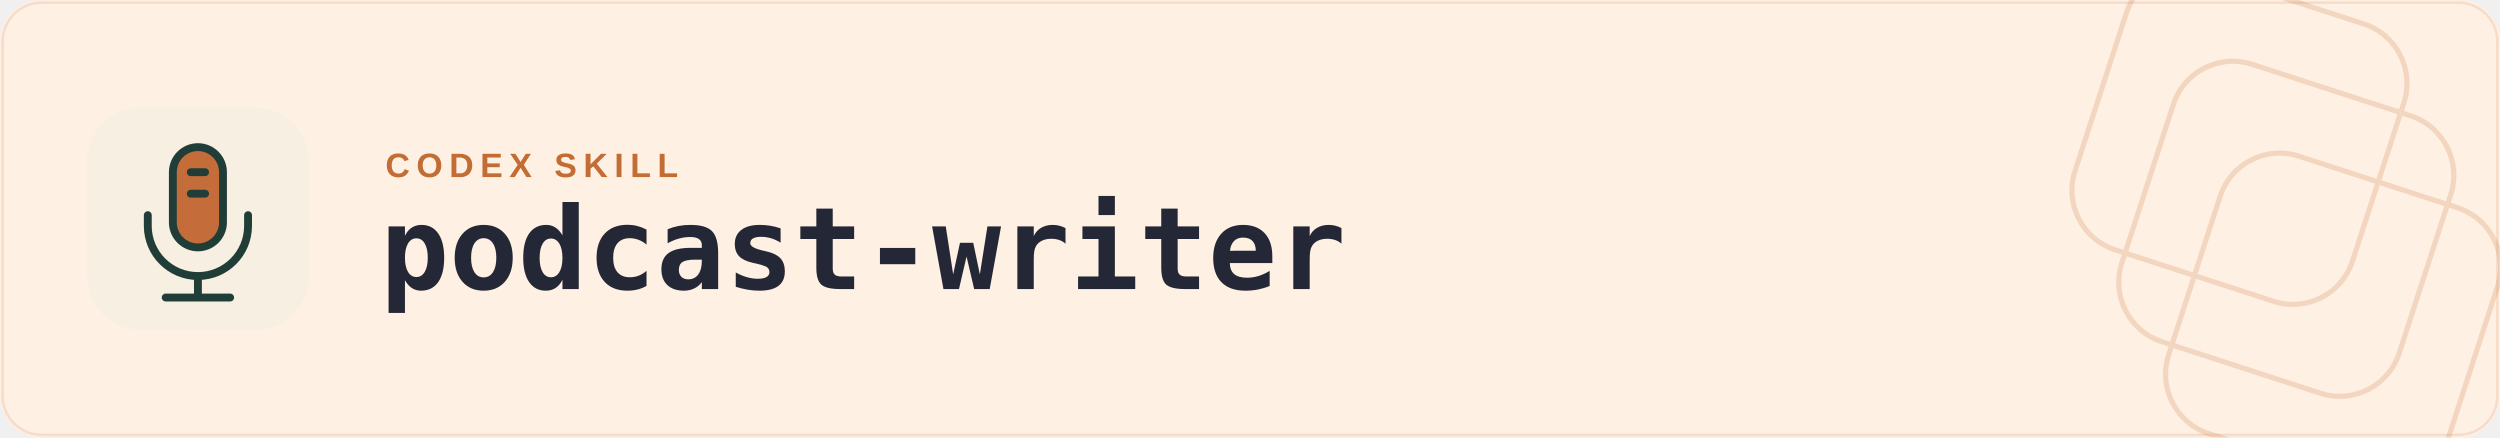
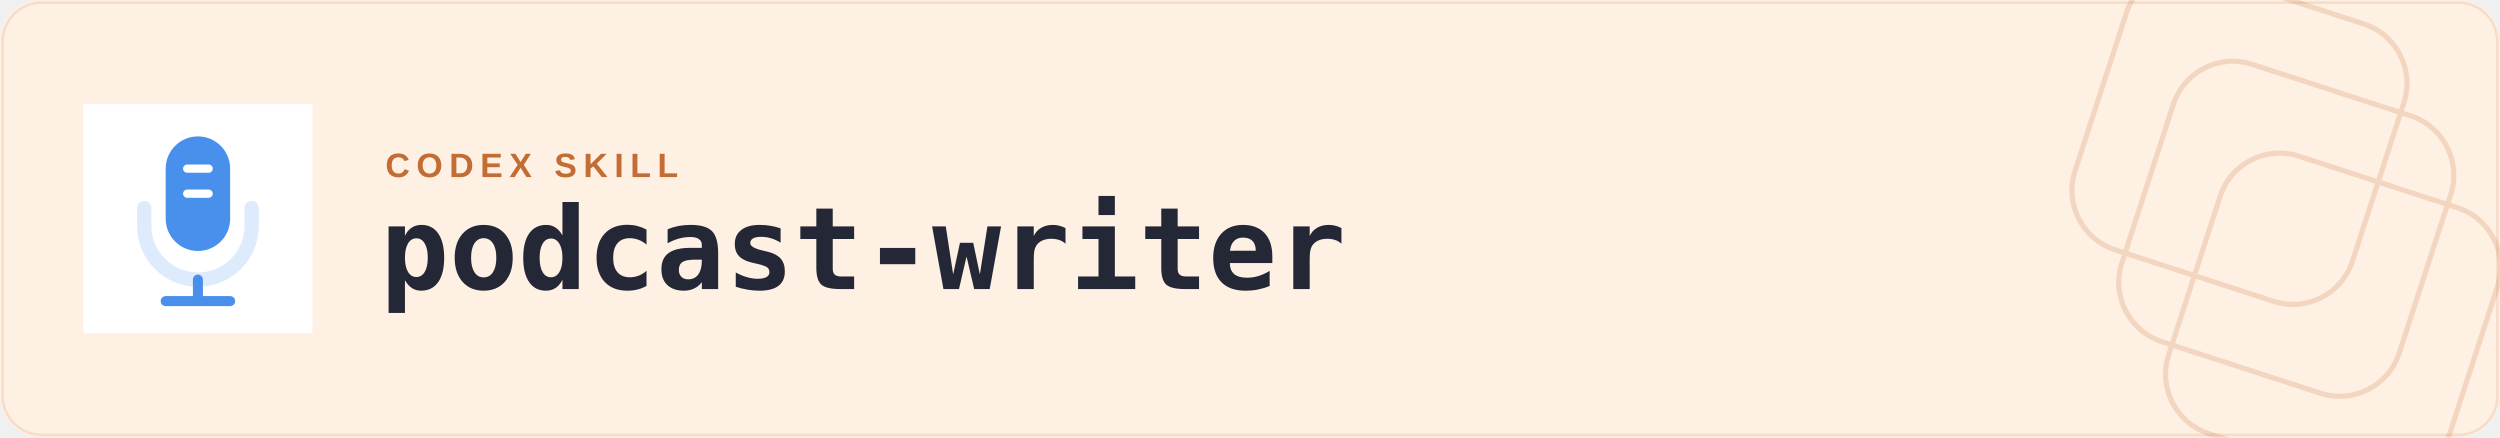
<svg xmlns="http://www.w3.org/2000/svg" width="960" height="168" viewBox="0 0 960 168" role="img" aria-labelledby="label">
  <defs>
    <clipPath id="bounds">
      <rect width="960" height="168" rx="16" />
    </clipPath>
  </defs>
  <g clip-path="url(#bounds)">
    <rect width="960" height="168" fill="#FFF0E4" />
    <rect x="1" y="1" width="958" height="166" rx="15" fill="none" stroke="#C36C34" stroke-opacity=".15" />
    <g fill="none" stroke="#C36C34" stroke-width="2" opacity=".2" transform="translate(824 -18) rotate(18)">
      <rect width="112" height="112" rx="24" />
      <rect x="28" y="28" width="112" height="112" rx="24" />
      <rect x="56" y="56" width="112" height="112" rx="24" />
    </g>
    <svg width="88" height="88" viewBox="0 0 64 64" role="img" aria-labelledby="title" x="32" y="40">
-       <rect x="1" y="1" width="62" height="62" rx="15" fill="#F6EFE2" />
-       <g fill="none" stroke="#203D37" stroke-width="2.2" stroke-linecap="round" stroke-linejoin="round">
-         <rect x="25" y="12" width="14" height="28" rx="7" fill="#C56D3A" />
-         <path d="M18 31v3a14 14 0 0 0 28 0v-3M32 48v6M23 54h18M30 19h4M30 25h4" />
-       </g>
+       <rect width="64" height="64" fill="#FFFFFF" />
+       <path d="M17 29v5a15 15 0 0 0 30 0v-5" fill="none" stroke="#DDEBFD" stroke-width="4" stroke-linecap="round" />
+       <path d="M32 49v6M23 55h18" stroke="#498FEC" stroke-width="2.8" stroke-linecap="round" />
+       <rect x="23" y="9" width="18" height="32" rx="9" fill="#498FEC" />
+       <path d="M29 18h6M29 25h6" stroke="#FFFFFF" stroke-width="2.3" stroke-linecap="round" />
    </svg>
    <text x="148" y="68" fill="#C36C34" font-family="Arial, sans-serif" font-size="13" font-weight="700" letter-spacing="2.5">CODEX SKILL</text>
    <text x="146" y="111" fill="#242735" font-family="ui-monospace, SFMono-Regular, Consolas, monospace" font-size="44" font-weight="700">podcast-writer</text>
  </g>
</svg>
